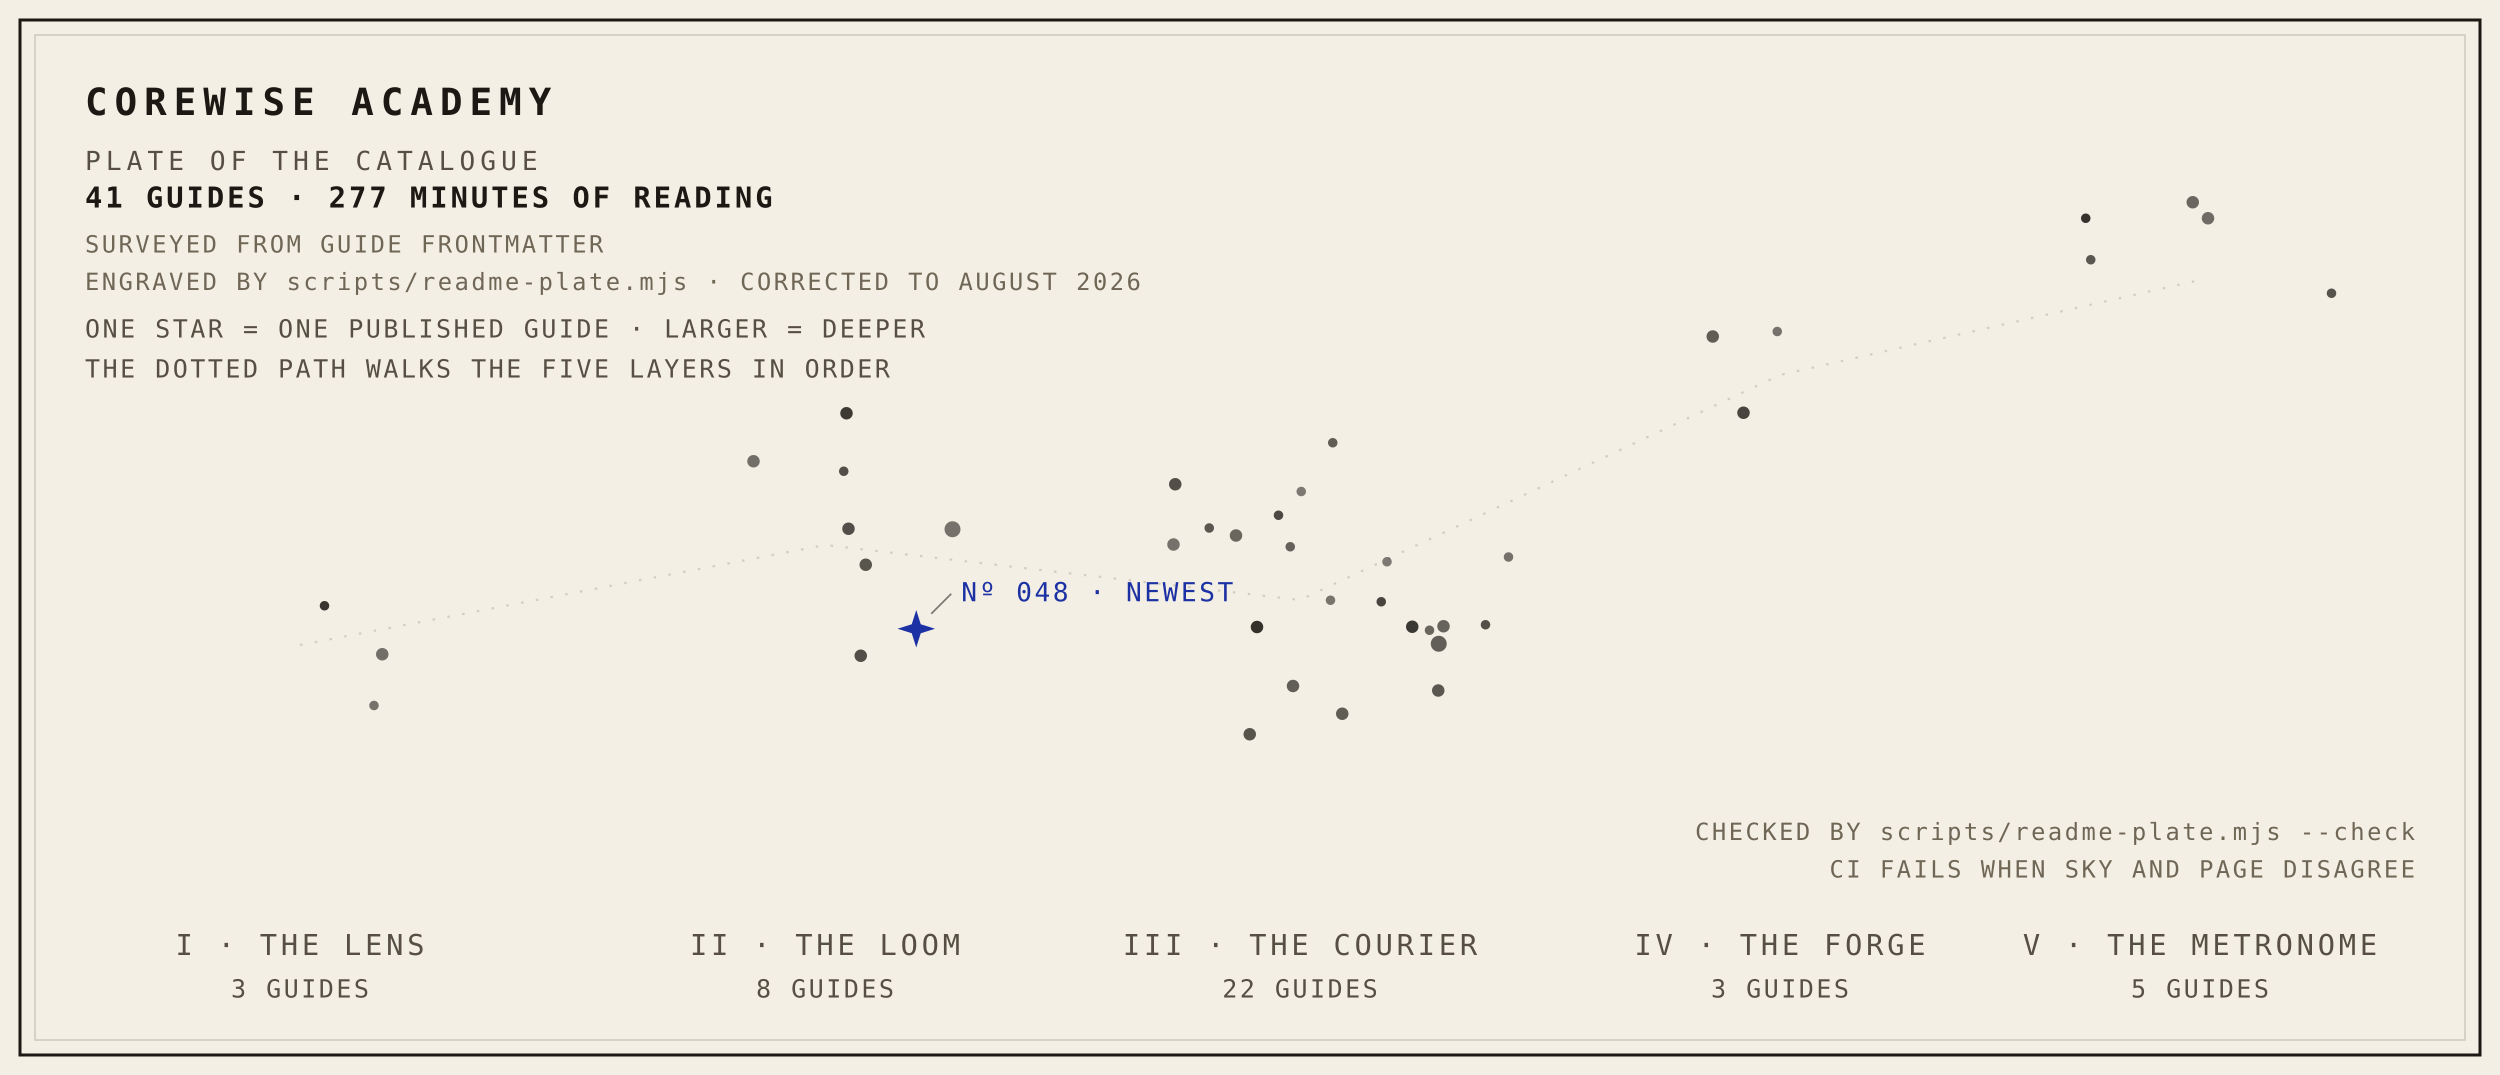
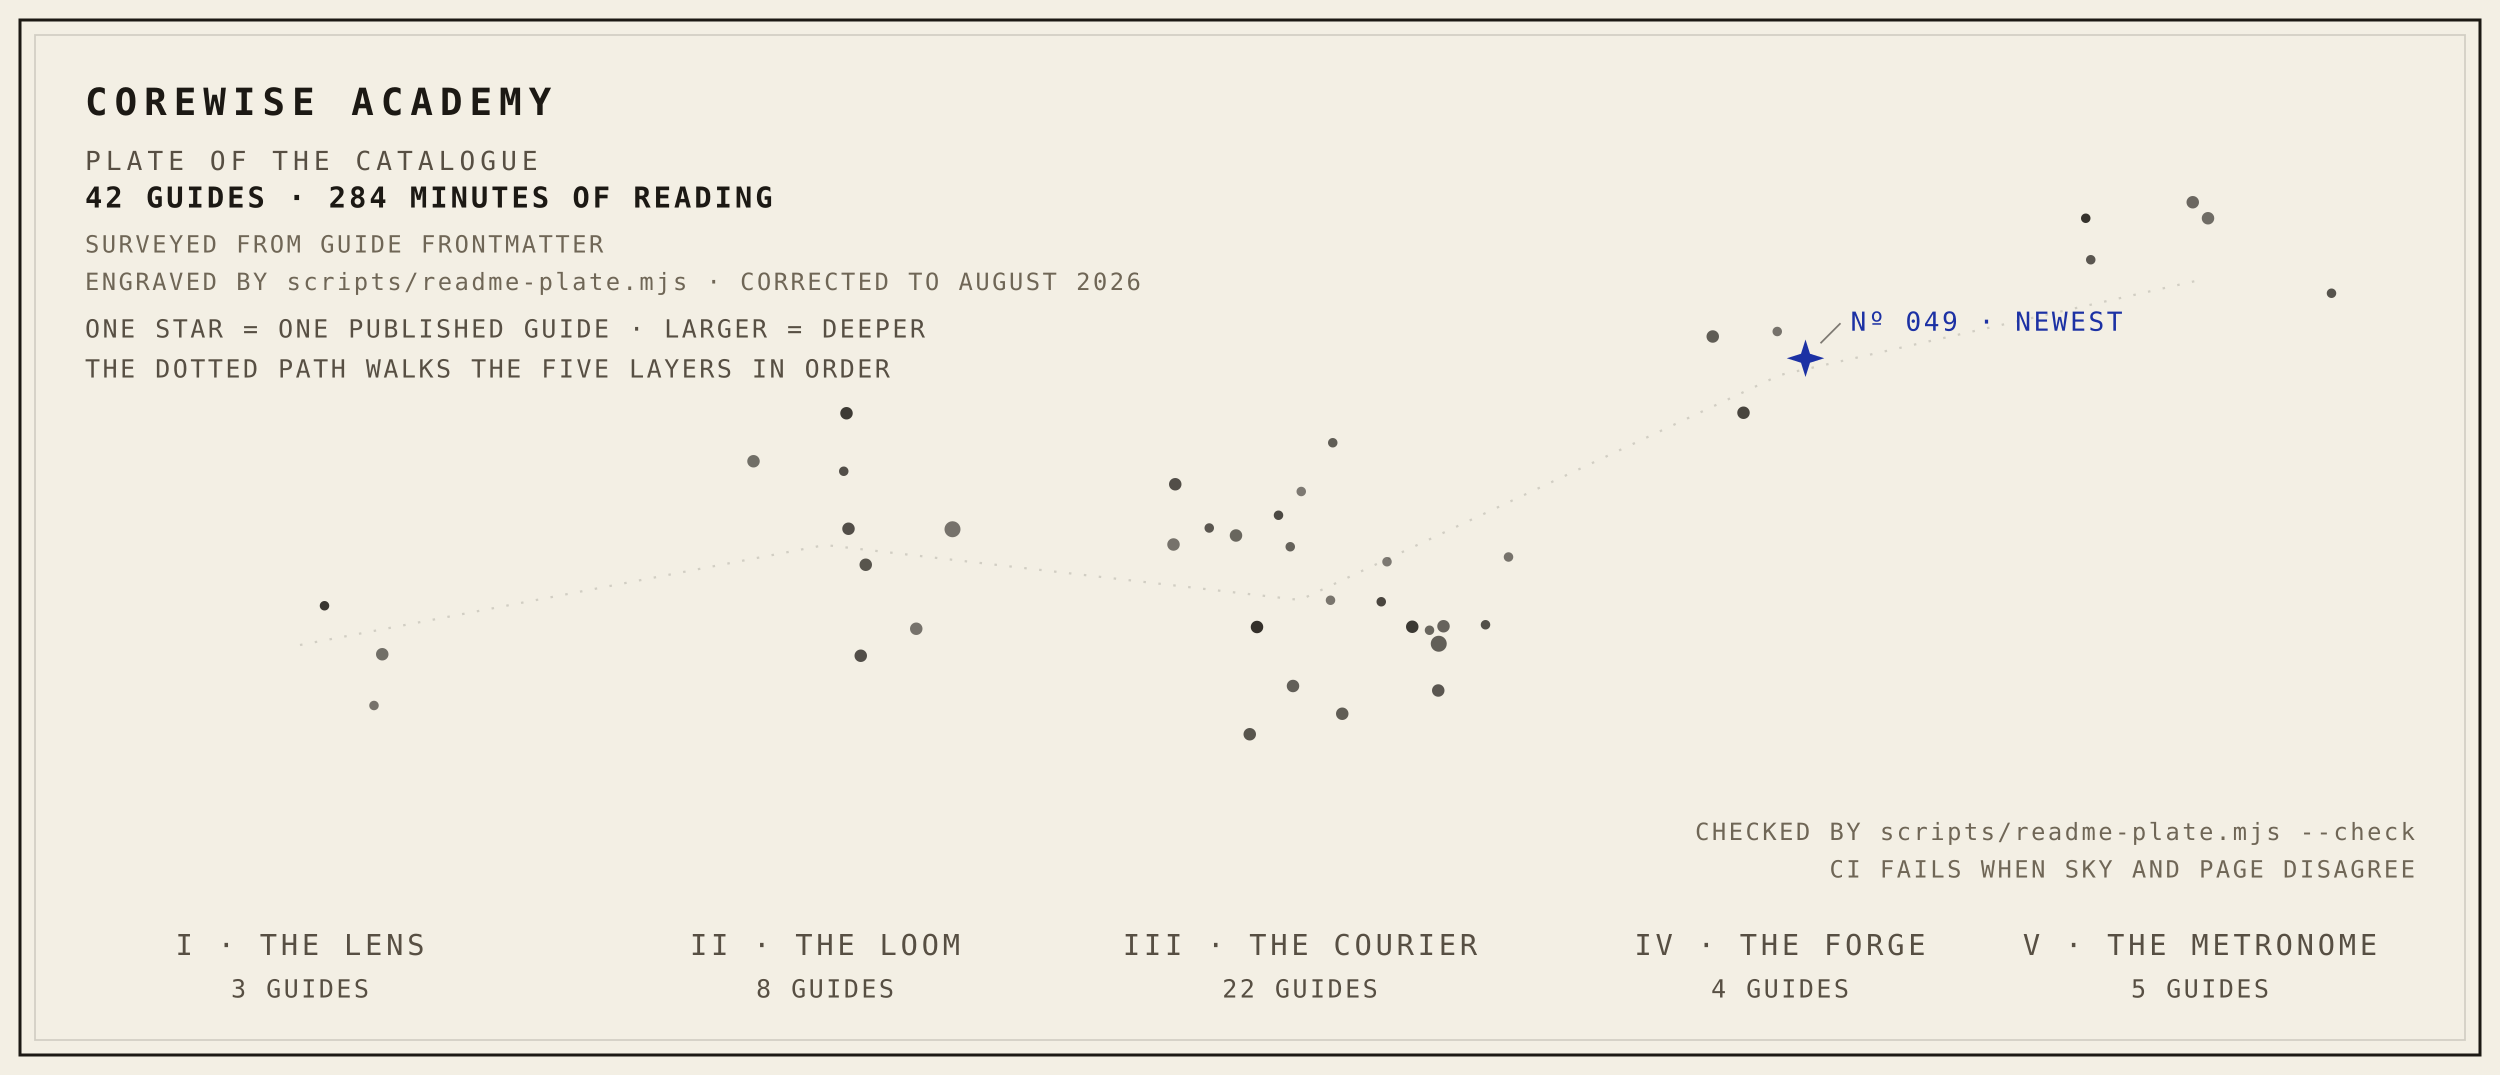
- <svg xmlns="http://www.w3.org/2000/svg" viewBox="0 0 1000 430" role="img" aria-label="Chart of the CoreWise Academy catalogue: 41 published guides as stars in five constellations, one per curriculum layer.">
+ <svg xmlns="http://www.w3.org/2000/svg" viewBox="0 0 1000 430" role="img" aria-label="Chart of the CoreWise Academy catalogue: 42 published guides as stars in five constellations, one per curriculum layer.">
  <g font-family="ui-monospace, 'IBM Plex Mono', SFMono-Regular, Menlo, monospace">
    <rect x="0" y="0" width="1000" height="430" fill="#f3efe4" />
    <rect x="8" y="8" width="984" height="414" fill="none" stroke="#1c1914" stroke-width="1.2" />
    <rect x="14" y="14" width="972" height="402" fill="none" stroke="#1c1914" stroke-opacity="0.16" stroke-width="0.7" />
    <path d="M 120 258 L 330 218 L 520 240 L 712 150 L 880 112" fill="none" stroke="#1c1914" stroke-opacity="0.16" stroke-width="0.9" stroke-dasharray="1 5" />
    <circle cx="129.8" cy="242.3" r="1.9" fill="#1c1914" fill-opacity="0.86" />
    <circle cx="149.6" cy="282.2" r="1.9" fill="#1c1914" fill-opacity="0.58" />
    <circle cx="152.9" cy="261.7" r="2.5" fill="#1c1914" fill-opacity="0.6" />
    <text x="120" y="382" text-anchor="middle" font-size="11.5" letter-spacing="1.5" fill="#574f43">I · THE LENS</text>
    <text x="120" y="399" text-anchor="middle" font-size="10" letter-spacing="1" fill="#574f43">3 GUIDES</text>
    <circle cx="337.5" cy="188.5" r="1.9" fill="#1c1914" fill-opacity="0.75" />
    <circle cx="381" cy="211.7" r="3.2" fill="#1c1914" fill-opacity="0.58" />
    <circle cx="301.4" cy="184.5" r="2.5" fill="#1c1914" fill-opacity="0.6" />
    <circle cx="338.6" cy="165.3" r="2.5" fill="#1c1914" fill-opacity="0.84" />
    <circle cx="344.3" cy="262.3" r="2.5" fill="#1c1914" fill-opacity="0.75" />
-     <path d="M12 0 L14.88 9.12 L24 12 L14.88 14.88 L12 24 L9.12 14.88 L0 12 L9.12 9.12 Z" transform="translate(359.00 244.00) scale(0.625)" fill="#1c31a4" />
+     <circle cx="366.5" cy="251.5" r="2.5" fill="#1c1914" fill-opacity="0.58" />
    <circle cx="346.3" cy="225.9" r="2.5" fill="#1c1914" fill-opacity="0.72" />
    <circle cx="339.4" cy="211.5" r="2.5" fill="#1c1914" fill-opacity="0.75" />
    <text x="330" y="382" text-anchor="middle" font-size="11.5" letter-spacing="1.5" fill="#574f43">II · THE LOOM</text>
    <text x="330" y="399" text-anchor="middle" font-size="10" letter-spacing="1" fill="#574f43">8 GUIDES</text>
    <circle cx="575.3" cy="276.2" r="2.5" fill="#1c1914" fill-opacity="0.71" />
    <circle cx="469.4" cy="217.8" r="2.5" fill="#1c1914" fill-opacity="0.58" />
    <circle cx="564.9" cy="250.7" r="2.5" fill="#1c1914" fill-opacity="0.85" />
    <circle cx="516.1" cy="218.7" r="1.9" fill="#1c1914" fill-opacity="0.66" />
    <circle cx="536.9" cy="285.5" r="2.5" fill="#1c1914" fill-opacity="0.68" />
    <circle cx="552.5" cy="240.7" r="1.9" fill="#1c1914" fill-opacity="0.79" />
    <circle cx="517.2" cy="274.4" r="2.5" fill="#1c1914" fill-opacity="0.67" />
    <circle cx="483.7" cy="211.2" r="1.9" fill="#1c1914" fill-opacity="0.71" />
    <circle cx="533.1" cy="177.1" r="1.9" fill="#1c1914" fill-opacity="0.68" />
    <circle cx="571.8" cy="252.1" r="1.9" fill="#1c1914" fill-opacity="0.64" />
    <circle cx="494.4" cy="214.2" r="2.5" fill="#1c1914" fill-opacity="0.64" />
    <circle cx="520.5" cy="196.6" r="1.9" fill="#1c1914" fill-opacity="0.55" />
    <circle cx="575.5" cy="257.5" r="3.2" fill="#1c1914" fill-opacity="0.67" />
    <circle cx="532.2" cy="240.1" r="1.9" fill="#1c1914" fill-opacity="0.57" />
    <circle cx="470.1" cy="193.7" r="2.5" fill="#1c1914" fill-opacity="0.75" />
    <circle cx="499.9" cy="293.7" r="2.5" fill="#1c1914" fill-opacity="0.72" />
    <circle cx="511.4" cy="206.1" r="1.9" fill="#1c1914" fill-opacity="0.77" />
    <circle cx="603.4" cy="222.8" r="1.9" fill="#1c1914" fill-opacity="0.58" />
    <circle cx="502.8" cy="250.8" r="2.5" fill="#1c1914" fill-opacity="0.89" />
    <circle cx="577.4" cy="250.5" r="2.5" fill="#1c1914" fill-opacity="0.65" />
    <circle cx="594.2" cy="249.9" r="1.9" fill="#1c1914" fill-opacity="0.74" />
    <circle cx="554.8" cy="224.7" r="1.9" fill="#1c1914" fill-opacity="0.55" />
    <text x="520" y="382" text-anchor="middle" font-size="11.5" letter-spacing="1.5" fill="#574f43">III · THE COURIER</text>
    <text x="520" y="399" text-anchor="middle" font-size="10" letter-spacing="1" fill="#574f43">22 GUIDES</text>
    <circle cx="710.9" cy="132.6" r="1.9" fill="#1c1914" fill-opacity="0.58" />
+     <path d="M12 0 L14.88 9.12 L24 12 L14.88 14.88 L12 24 L9.12 14.88 L0 12 L9.12 9.12 Z" transform="translate(714.70 135.80) scale(0.625)" fill="#1c31a4" />
    <circle cx="697.4" cy="165.1" r="2.5" fill="#1c1914" fill-opacity="0.79" />
    <circle cx="685.1" cy="134.6" r="2.5" fill="#1c1914" fill-opacity="0.68" />
    <text x="712" y="382" text-anchor="middle" font-size="11.5" letter-spacing="1.5" fill="#574f43">IV · THE FORGE</text>
-     <text x="712" y="399" text-anchor="middle" font-size="10" letter-spacing="1" fill="#574f43">3 GUIDES</text>
+     <text x="712" y="399" text-anchor="middle" font-size="10" letter-spacing="1" fill="#574f43">4 GUIDES</text>
    <circle cx="883.2" cy="87.3" r="2.5" fill="#1c1914" fill-opacity="0.61" />
    <circle cx="836.3" cy="103.9" r="1.9" fill="#1c1914" fill-opacity="0.71" />
    <circle cx="877.1" cy="80.9" r="2.5" fill="#1c1914" fill-opacity="0.63" />
    <circle cx="932.6" cy="117.3" r="1.9" fill="#1c1914" fill-opacity="0.73" />
    <circle cx="834.3" cy="87.3" r="1.9" fill="#1c1914" fill-opacity="0.88" />
    <text x="880" y="382" text-anchor="middle" font-size="11.5" letter-spacing="1.5" fill="#574f43">V · THE METRONOME</text>
    <text x="880" y="399" text-anchor="middle" font-size="10" letter-spacing="1" fill="#574f43">5 GUIDES</text>
-     <path d="M 372.5 245.5 L 380.5 237.5" stroke="#1c1914" stroke-opacity="0.55" stroke-width="0.7" fill="none" />
-     <text x="384.5" y="240.5" font-size="10.5" letter-spacing="1" fill="#1c31a4">Nº 048 · NEWEST</text>
+     <path d="M 728.2 137.3 L 736.2 129.3" stroke="#1c1914" stroke-opacity="0.55" stroke-width="0.7" fill="none" />
+     <text x="740.2" y="132.3" font-size="10.5" letter-spacing="1" fill="#1c31a4">Nº 049 · NEWEST</text>
    <text x="34" y="46" font-size="15" letter-spacing="2.8" fill="#1c1914" font-weight="600">COREWISE ACADEMY</text>
    <text x="34" y="68" font-size="10.5" letter-spacing="2" fill="#574f43" font-weight="400">PLATE OF THE CATALOGUE</text>
-     <text x="34" y="83" font-size="11.5" letter-spacing="1.2" fill="#1c1914" font-weight="600">41 GUIDES · 277 MINUTES OF READING</text>
+     <text x="34" y="83" font-size="11.5" letter-spacing="1.2" fill="#1c1914" font-weight="600">42 GUIDES · 284 MINUTES OF READING</text>
    <text x="34" y="101" font-size="9.5" letter-spacing="1" fill="#6f6656" font-weight="400">SURVEYED FROM GUIDE FRONTMATTER</text>
    <text x="34" y="116" font-size="9.5" letter-spacing="1" fill="#6f6656" font-weight="400">ENGRAVED BY scripts/readme-plate.mjs · CORRECTED TO AUGUST 2026</text>
    <text x="34" y="135" font-size="10" letter-spacing="1" fill="#574f43">ONE STAR = ONE PUBLISHED GUIDE · LARGER = DEEPER</text>
    <text x="34" y="151" font-size="10" letter-spacing="1" fill="#574f43">THE DOTTED PATH WALKS THE FIVE LAYERS IN ORDER</text>
    <text x="966" y="336" text-anchor="end" font-size="9.5" letter-spacing="1" fill="#6f6656">CHECKED BY scripts/readme-plate.mjs --check</text>
    <text x="966" y="351" text-anchor="end" font-size="9.5" letter-spacing="1" fill="#6f6656">CI FAILS WHEN SKY AND PAGE DISAGREE</text>
  </g>
</svg>
